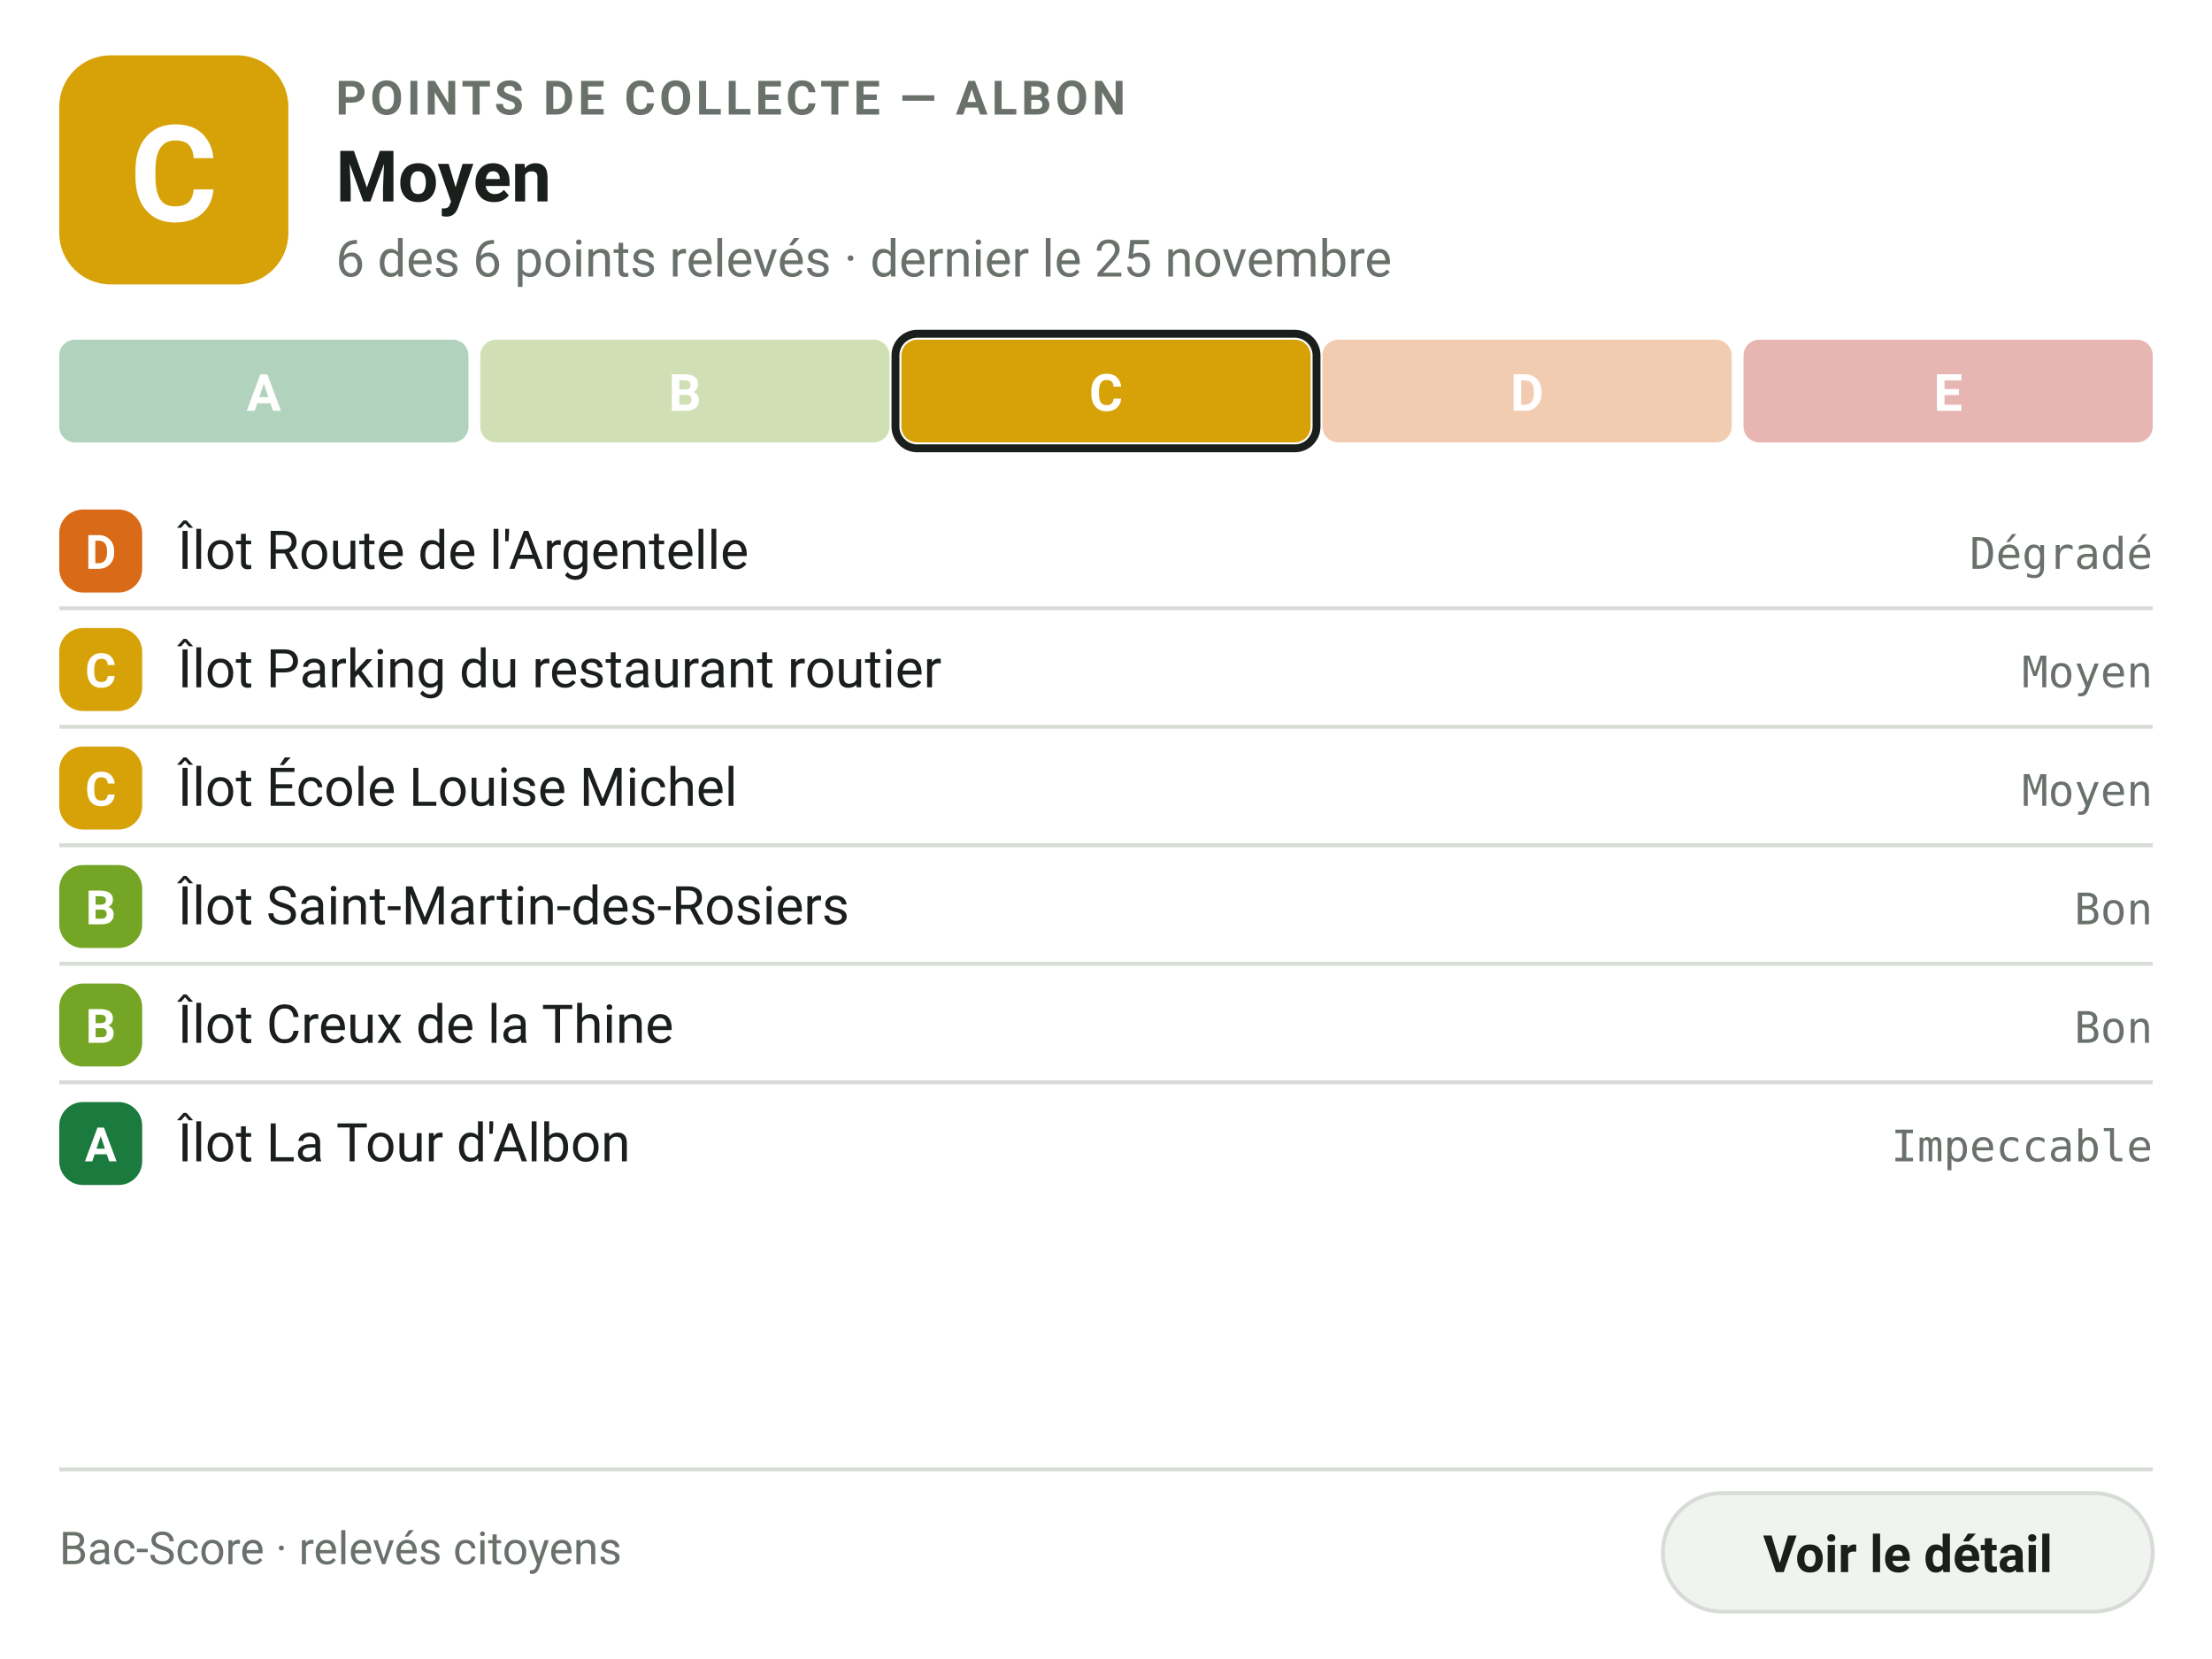
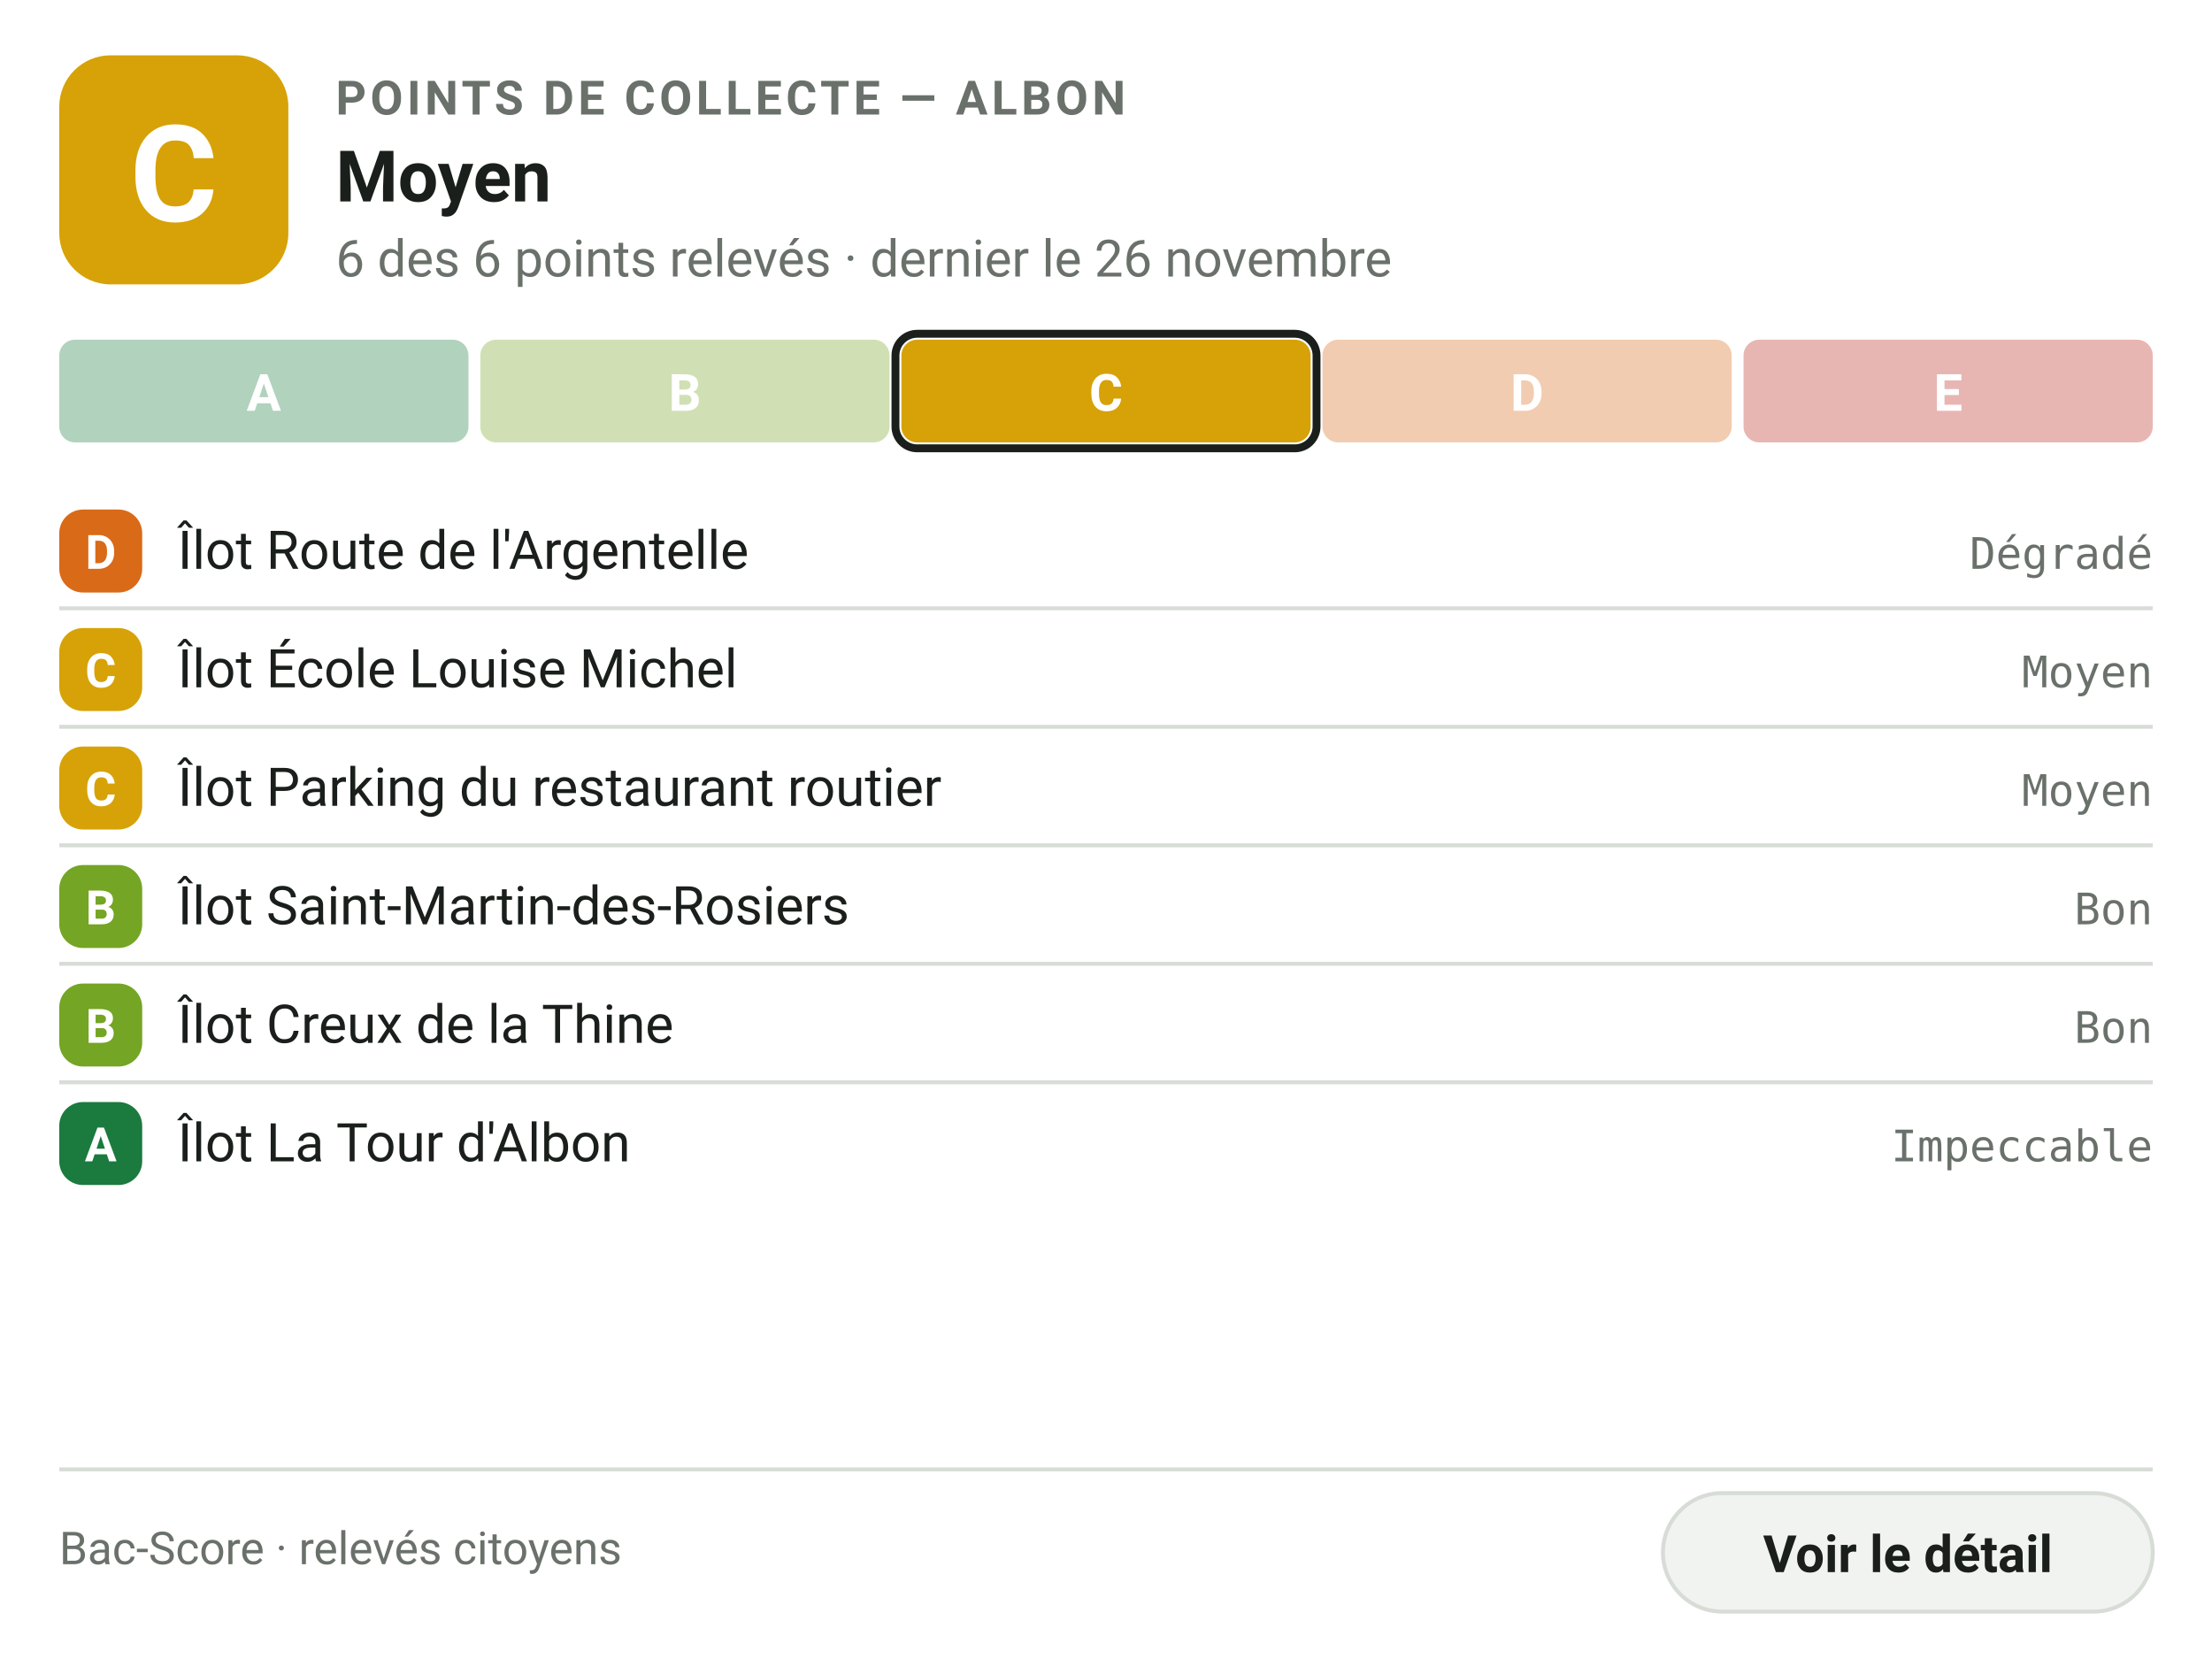
<svg xmlns="http://www.w3.org/2000/svg" width="560" height="420" viewBox="0 0 560 420" role="img" aria-label="Propreté des points de collecte — Albon : Bac-Score C">
  <rect width="560" height="420" fill="#FFFFFF" />
  <rect x="15" y="14" width="58" height="58" rx="13" fill="#d7a208" />
  <text x="44" y="56" text-anchor="middle" font-family="Barlow, system-ui, -apple-system, 'Segoe UI', Roboto, sans-serif" font-size="34" font-weight="600" fill="#fff">C</text>
  <text x="85" y="29" font-family="Barlow, system-ui, -apple-system, 'Segoe UI', Roboto, sans-serif" font-size="12" font-weight="600" letter-spacing="1" fill="#6A716B">POINTS DE COLLECTE — ALBON</text>
  <text x="85" y="51" font-family="Barlow, system-ui, -apple-system, 'Segoe UI', Roboto, sans-serif" font-size="18" font-weight="600" fill="#1A1F1C">Moyen</text>
-   <text x="85" y="70" font-family="Barlow, system-ui, -apple-system, 'Segoe UI', Roboto, sans-serif" font-size="13" fill="#6A716B">6 des 6 points relevés · dernier le 25 novembre</text>
+   <text x="85" y="70" font-family="Barlow, system-ui, -apple-system, 'Segoe UI', Roboto, sans-serif" font-size="13" fill="#6A716B">6 des 6 points relevés · dernier le 26 novembre</text>
  <rect x="15.0" y="86" width="103.6" height="26" rx="4" fill="#1b7a3e" opacity="0.34" />
  <text x="66.8" y="104" text-anchor="middle" font-family="Barlow, system-ui, -apple-system, 'Segoe UI', Roboto, sans-serif" font-size="13" font-weight="600" fill="#fff">A</text>
  <rect x="121.6" y="86" width="103.6" height="26" rx="4" fill="#74a524" opacity="0.34" />
  <text x="173.4" y="104" text-anchor="middle" font-family="Barlow, system-ui, -apple-system, 'Segoe UI', Roboto, sans-serif" font-size="13" font-weight="600" fill="#fff">B</text>
  <rect x="228.2" y="86" width="103.6" height="26" rx="4" fill="#d7a208" />
  <rect x="226.7" y="84.5" width="106.6" height="29" rx="5.5" fill="none" stroke="#1A1F1C" stroke-width="2" />
  <text x="280.0" y="104" text-anchor="middle" font-family="Barlow, system-ui, -apple-system, 'Segoe UI', Roboto, sans-serif" font-size="13" font-weight="600" fill="#fff">C</text>
  <rect x="334.8" y="86" width="103.6" height="26" rx="4" fill="#d96a18" opacity="0.34" />
  <text x="386.6" y="104" text-anchor="middle" font-family="Barlow, system-ui, -apple-system, 'Segoe UI', Roboto, sans-serif" font-size="13" font-weight="600" fill="#fff">D</text>
  <rect x="441.4" y="86" width="103.6" height="26" rx="4" fill="#bd2a1d" opacity="0.34" />
  <text x="493.2" y="104" text-anchor="middle" font-family="Barlow, system-ui, -apple-system, 'Segoe UI', Roboto, sans-serif" font-size="13" font-weight="600" fill="#fff">E</text>
  <rect x="15" y="129" width="21" height="21" rx="6" fill="#d96a18" />
  <text x="25.5" y="144" text-anchor="middle" font-family="Barlow, system-ui, -apple-system, 'Segoe UI', Roboto, sans-serif" font-size="12" font-weight="600" fill="#fff">D</text>
  <text x="45" y="144" font-family="Barlow, system-ui, -apple-system, 'Segoe UI', Roboto, sans-serif" font-size="13.5" fill="#1A1F1C">Îlot Route de l'Argentelle</text>
  <text x="545" y="144" text-anchor="end" font-family="'IBM Plex Mono', ui-monospace, SFMono-Regular, Menlo, monospace" font-size="11" fill="#6A716B">Dégradé</text>
  <line x1="15" y1="154" x2="545" y2="154" stroke="#D8DCD7" stroke-width="1" />
  <rect x="15" y="159" width="21" height="21" rx="6" fill="#d7a208" />
  <text x="25.5" y="174" text-anchor="middle" font-family="Barlow, system-ui, -apple-system, 'Segoe UI', Roboto, sans-serif" font-size="12" font-weight="600" fill="#fff">C</text>
-   <text x="45" y="174" font-family="Barlow, system-ui, -apple-system, 'Segoe UI', Roboto, sans-serif" font-size="13.5" fill="#1A1F1C">Îlot Parking du restaurant routier</text>
+   <text x="45" y="174" font-family="Barlow, system-ui, -apple-system, 'Segoe UI', Roboto, sans-serif" font-size="13.5" fill="#1A1F1C">Îlot École Louise Michel</text>
  <text x="545" y="174" text-anchor="end" font-family="'IBM Plex Mono', ui-monospace, SFMono-Regular, Menlo, monospace" font-size="11" fill="#6A716B">Moyen</text>
  <line x1="15" y1="184" x2="545" y2="184" stroke="#D8DCD7" stroke-width="1" />
  <rect x="15" y="189" width="21" height="21" rx="6" fill="#d7a208" />
  <text x="25.5" y="204" text-anchor="middle" font-family="Barlow, system-ui, -apple-system, 'Segoe UI', Roboto, sans-serif" font-size="12" font-weight="600" fill="#fff">C</text>
-   <text x="45" y="204" font-family="Barlow, system-ui, -apple-system, 'Segoe UI', Roboto, sans-serif" font-size="13.5" fill="#1A1F1C">Îlot École Louise Michel</text>
+   <text x="45" y="204" font-family="Barlow, system-ui, -apple-system, 'Segoe UI', Roboto, sans-serif" font-size="13.5" fill="#1A1F1C">Îlot Parking du restaurant routier</text>
  <text x="545" y="204" text-anchor="end" font-family="'IBM Plex Mono', ui-monospace, SFMono-Regular, Menlo, monospace" font-size="11" fill="#6A716B">Moyen</text>
  <line x1="15" y1="214" x2="545" y2="214" stroke="#D8DCD7" stroke-width="1" />
  <rect x="15" y="219" width="21" height="21" rx="6" fill="#74a524" />
  <text x="25.5" y="234" text-anchor="middle" font-family="Barlow, system-ui, -apple-system, 'Segoe UI', Roboto, sans-serif" font-size="12" font-weight="600" fill="#fff">B</text>
  <text x="45" y="234" font-family="Barlow, system-ui, -apple-system, 'Segoe UI', Roboto, sans-serif" font-size="13.5" fill="#1A1F1C">Îlot Saint-Martin-des-Rosiers</text>
  <text x="545" y="234" text-anchor="end" font-family="'IBM Plex Mono', ui-monospace, SFMono-Regular, Menlo, monospace" font-size="11" fill="#6A716B">Bon</text>
  <line x1="15" y1="244" x2="545" y2="244" stroke="#D8DCD7" stroke-width="1" />
  <rect x="15" y="249" width="21" height="21" rx="6" fill="#74a524" />
  <text x="25.5" y="264" text-anchor="middle" font-family="Barlow, system-ui, -apple-system, 'Segoe UI', Roboto, sans-serif" font-size="12" font-weight="600" fill="#fff">B</text>
  <text x="45" y="264" font-family="Barlow, system-ui, -apple-system, 'Segoe UI', Roboto, sans-serif" font-size="13.5" fill="#1A1F1C">Îlot Creux de la Thine</text>
  <text x="545" y="264" text-anchor="end" font-family="'IBM Plex Mono', ui-monospace, SFMono-Regular, Menlo, monospace" font-size="11" fill="#6A716B">Bon</text>
  <line x1="15" y1="274" x2="545" y2="274" stroke="#D8DCD7" stroke-width="1" />
  <rect x="15" y="279" width="21" height="21" rx="6" fill="#1b7a3e" />
  <text x="25.5" y="294" text-anchor="middle" font-family="Barlow, system-ui, -apple-system, 'Segoe UI', Roboto, sans-serif" font-size="12" font-weight="600" fill="#fff">A</text>
  <text x="45" y="294" font-family="Barlow, system-ui, -apple-system, 'Segoe UI', Roboto, sans-serif" font-size="13.5" fill="#1A1F1C">Îlot La Tour d'Albon</text>
  <text x="545" y="294" text-anchor="end" font-family="'IBM Plex Mono', ui-monospace, SFMono-Regular, Menlo, monospace" font-size="11" fill="#6A716B">Impeccable</text>
  <line x1="15" y1="372" x2="545" y2="372" stroke="#D8DCD7" stroke-width="1" />
  <text x="15" y="396" font-family="Barlow, system-ui, -apple-system, 'Segoe UI', Roboto, sans-serif" font-size="11.5" fill="#6A716B">Bac-Score · relevés citoyens</text>
  <rect x="421" y="378" width="124" height="30" rx="15" fill="#F1F3F0" stroke="#D8DCD7" />
  <text x="483" y="398" text-anchor="middle" font-family="Barlow, system-ui, -apple-system, 'Segoe UI', Roboto, sans-serif" font-size="13" font-weight="600" fill="#1A1F1C">Voir le détail</text>
</svg>
